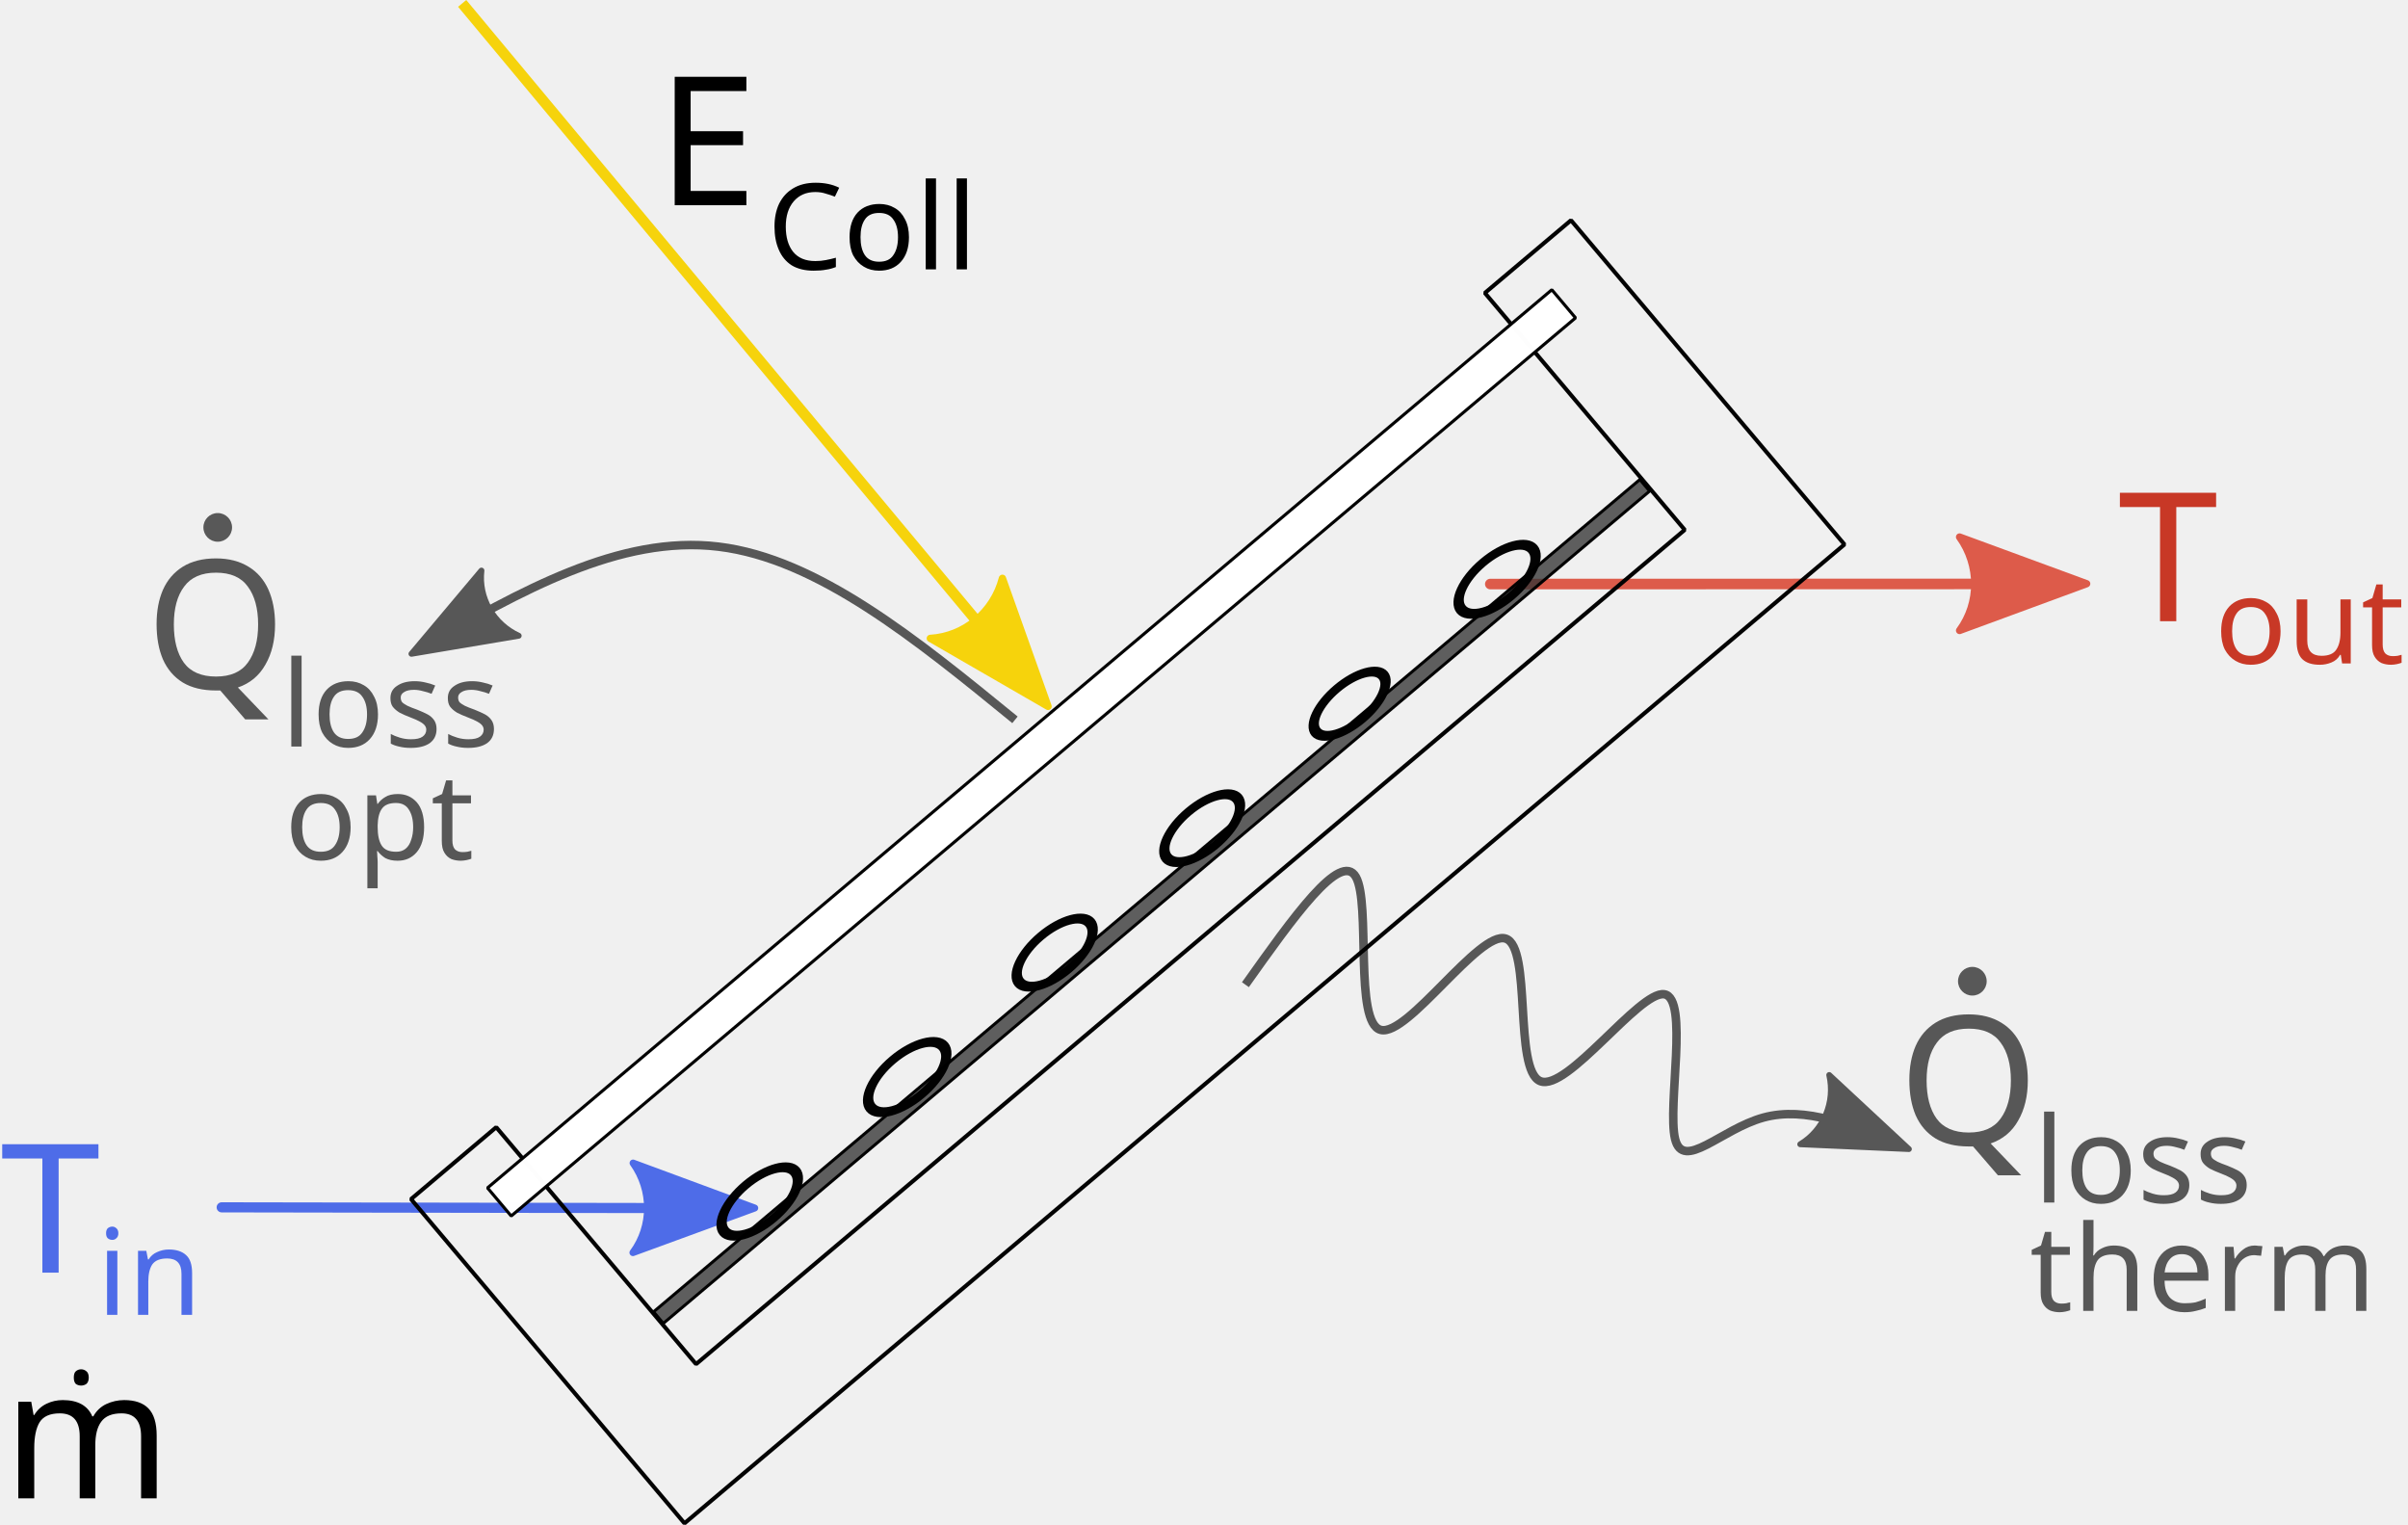
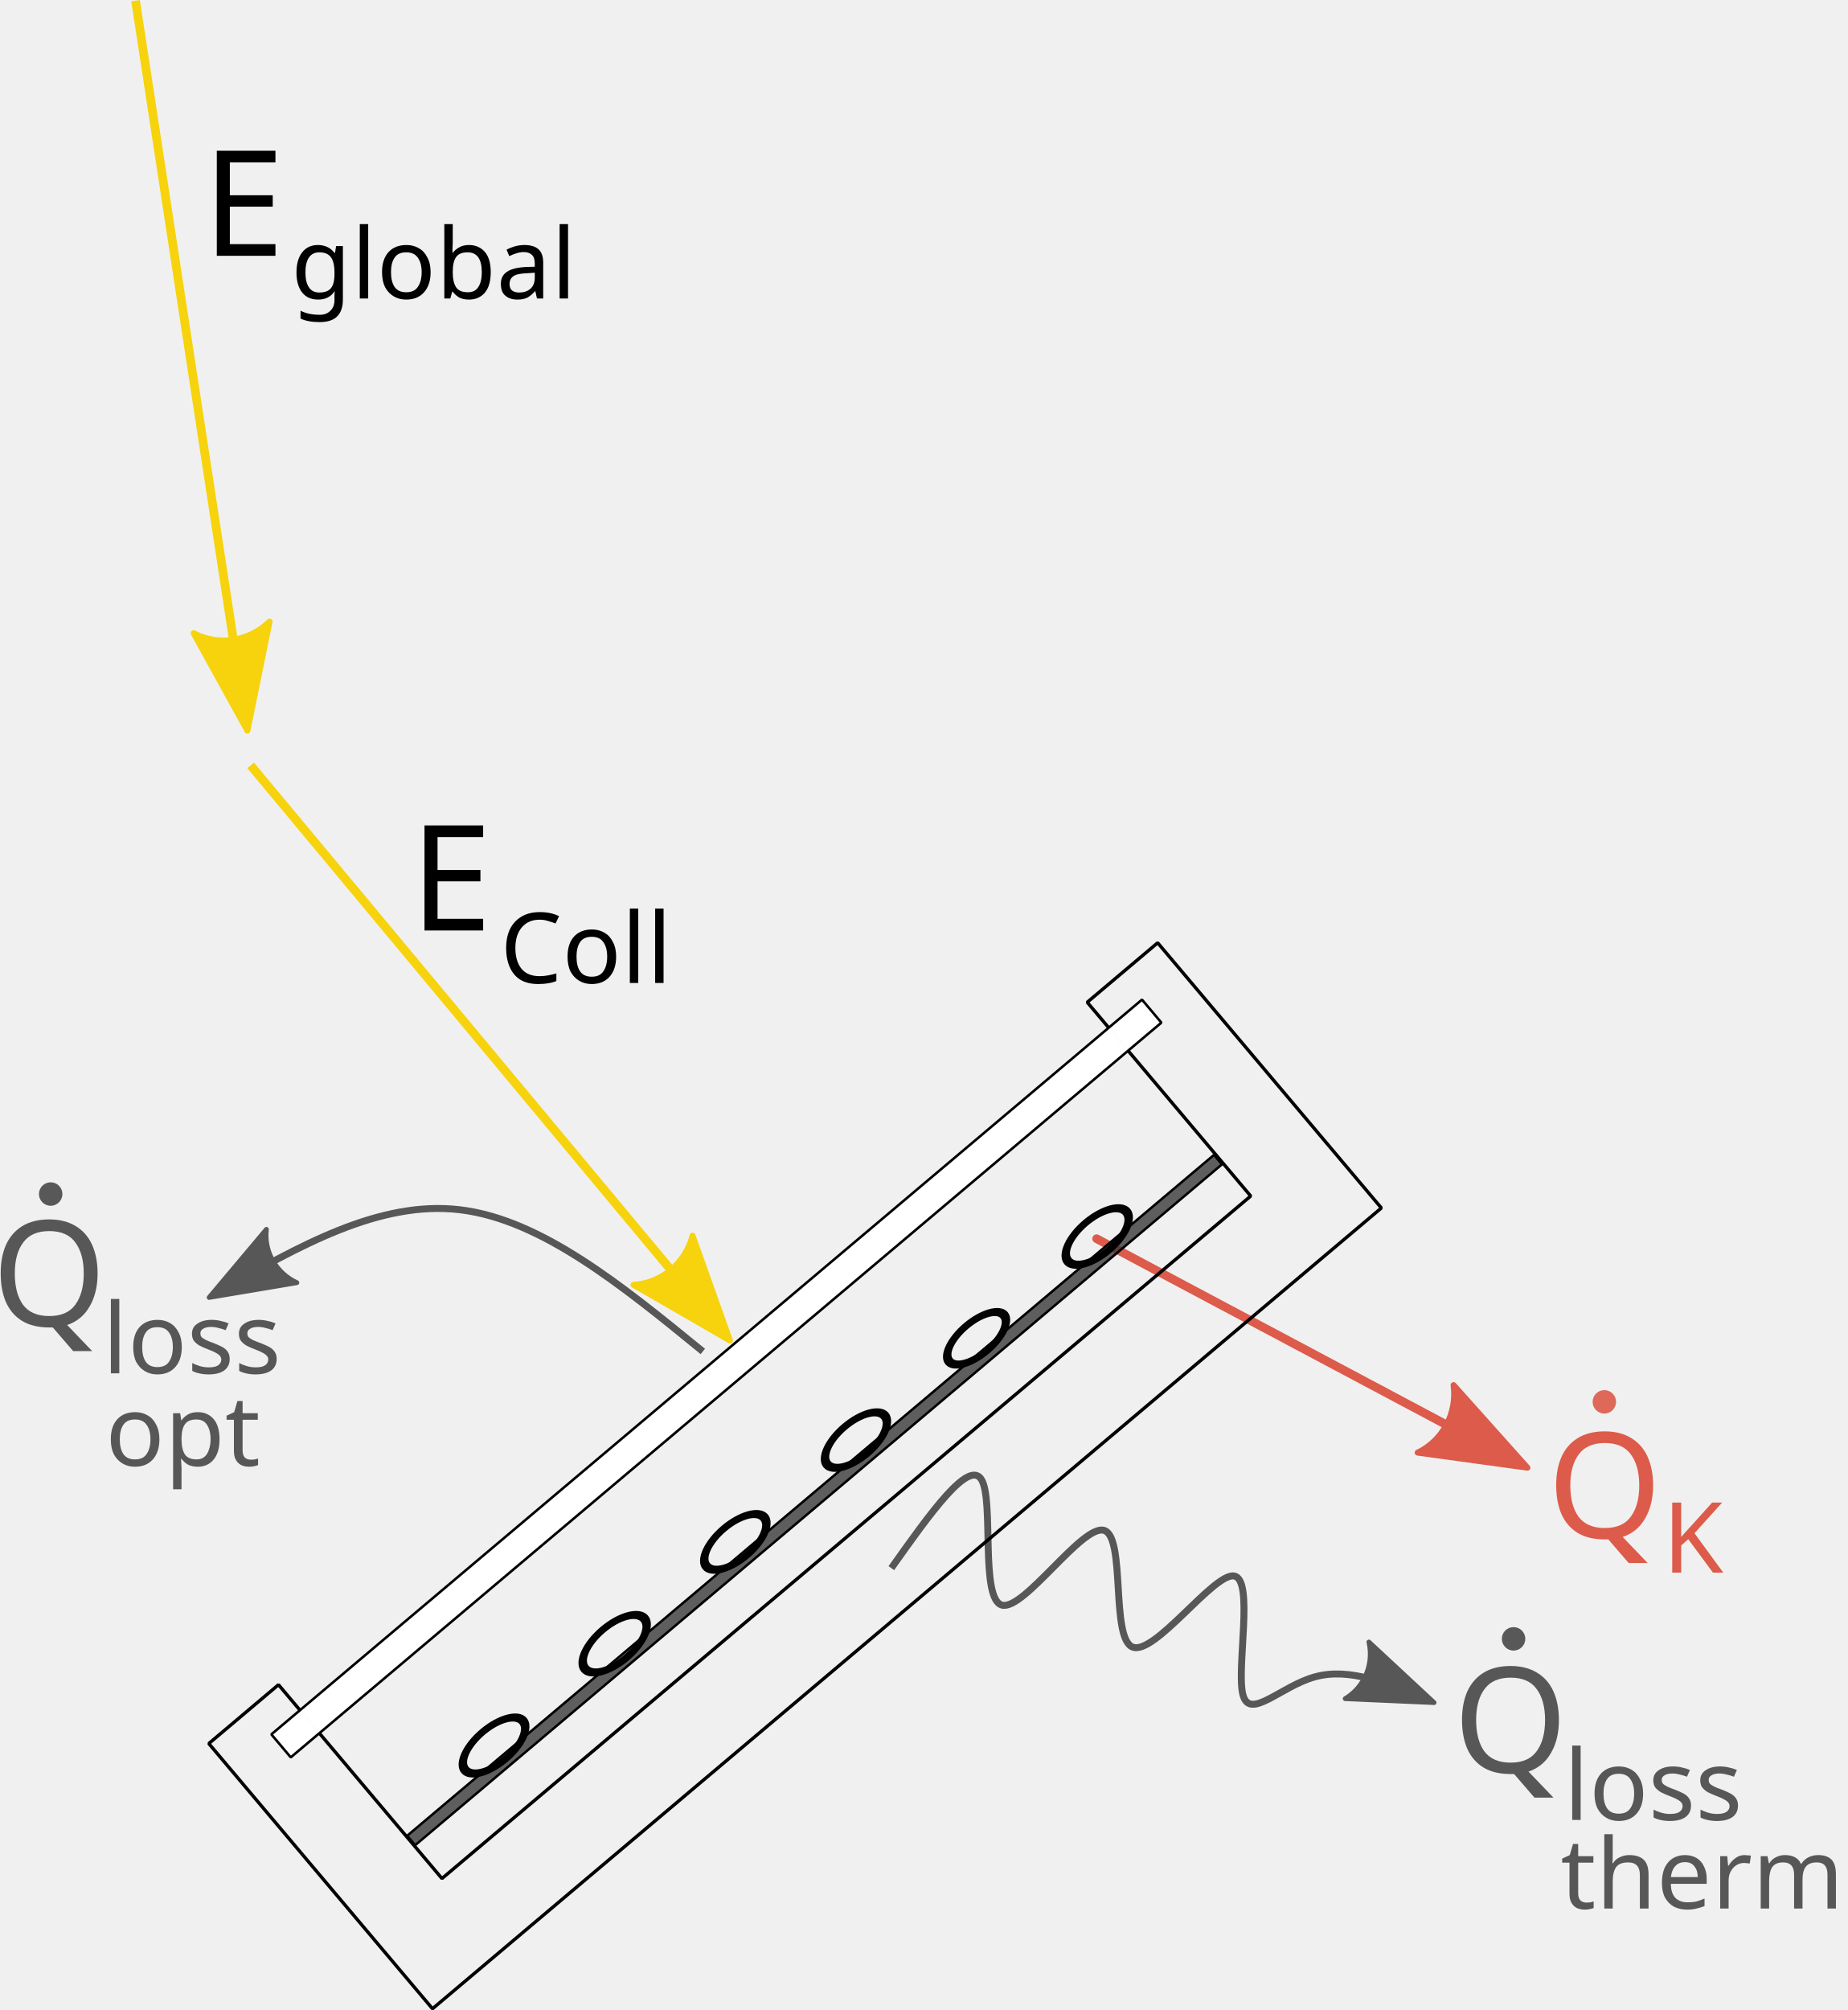
- <svg xmlns="http://www.w3.org/2000/svg" width="113.395mm" height="71.795mm" viewBox="0 0 113.395 71.795" version="1.1" id="svg8">
+ <svg xmlns="http://www.w3.org/2000/svg" width="106.358mm" height="115.686mm" viewBox="0 0 106.358 115.686" version="1.1" id="svg8">
  <defs id="defs2">
    <marker orient="auto" refY="0" refX="0" id="marker1077" style="overflow:visible">
      <path id="path1075" style="fill:#575757;fill-opacity:1;fill-rule:evenodd;stroke:#575757;stroke-width:0.625;stroke-linejoin:round;stroke-opacity:1" d="M 8.719,4.034 -2.207,0.016 8.719,-4.002 c -1.745,2.372 -1.735,5.617 -6e-7,8.035 z" transform="matrix(-1.1,0,0,-1.1,-1.1,0)" />
    </marker>
    <marker style="overflow:visible" id="marker10866" refX="0" refY="0" orient="auto">
      <path transform="matrix(-1.1,0,0,-1.1,-1.1,0)" d="M 8.719,4.034 -2.207,0.016 8.719,-4.002 c -1.745,2.372 -1.735,5.617 -6e-7,8.035 z" style="fill:#575757;fill-opacity:1;fill-rule:evenodd;stroke:#575757;stroke-width:0.625;stroke-linejoin:round;stroke-opacity:1" id="path10864" />
    </marker>
    <marker orient="auto" refY="0" refX="0" id="marker9885" style="overflow:visible">
      <path id="path9883" style="fill:#f6d30c;fill-opacity:1;fill-rule:evenodd;stroke:#f6d30c;stroke-width:0.625;stroke-linejoin:round;stroke-opacity:1" d="M 8.719,4.034 -2.207,0.016 8.719,-4.002 c -1.745,2.372 -1.735,5.617 -6e-7,8.035 z" transform="matrix(-1.1,0,0,-1.1,-1.1,0)" />
    </marker>
    <marker orient="auto" refY="0" refX="0" id="marker9821" style="overflow:visible">
      <path id="path9819" style="fill:#f6d30c;fill-opacity:1;fill-rule:evenodd;stroke:#f6d30c;stroke-width:0.625;stroke-linejoin:round;stroke-opacity:1" d="M 8.719,4.034 -2.207,0.016 8.719,-4.002 c -1.745,2.372 -1.735,5.617 -6e-7,8.035 z" transform="matrix(-1.1,0,0,-1.1,-1.1,0)" />
    </marker>
    <marker orient="auto" refY="0" refX="0" id="marker9763" style="overflow:visible">
      <path id="path9761" style="fill:#4e6ce8;fill-opacity:1;fill-rule:evenodd;stroke:#4e6ce8;stroke-width:0.625;stroke-linejoin:round;stroke-opacity:1" d="M 8.719,4.034 -2.207,0.016 8.719,-4.002 c -1.745,2.372 -1.735,5.617 -6e-7,8.035 z" transform="matrix(-1.1,0,0,-1.1,-1.1,0)" />
    </marker>
    <marker orient="auto" refY="0" refX="0" id="Arrow2Lend" style="overflow:visible">
      <path id="path4551" style="fill:#dd5b4a;fill-opacity:1;fill-rule:evenodd;stroke:#dd5b4a;stroke-width:0.625;stroke-linejoin:round;stroke-opacity:1" d="M 8.719,4.034 -2.207,0.016 8.719,-4.002 c -1.745,2.372 -1.735,5.617 -6e-7,8.035 z" transform="matrix(-1.1,0,0,-1.1,-1.1,0)" />
    </marker>
    <marker orient="auto" refY="0" refX="0" id="Arrow1Lend" style="overflow:visible">
      <path id="path4533" d="M 0,0 5,-5 -12.5,0 5,5 Z" style="fill:#000000;fill-opacity:1;fill-rule:evenodd;stroke:#000000;stroke-width:1pt;stroke-opacity:1" transform="matrix(-0.8,0,0,-0.8,-10,0)" />
    </marker>
    <marker orient="auto" refY="0" refX="0" id="Arrow1Lend-2" style="overflow:visible">
      <path id="path4533-1" d="M 0,0 5,-5 -12.5,0 5,5 Z" style="fill:#000000;fill-opacity:1;fill-rule:evenodd;stroke:#000000;stroke-width:1pt;stroke-opacity:1" transform="matrix(-0.8,0,0,-0.8,-10,0)" />
    </marker>
    <marker orient="auto" refY="0" refX="0" id="Arrow1Lend-2-9" style="overflow:visible">
      <path id="path4533-1-3" d="M 0,0 5,-5 -12.5,0 5,5 Z" style="fill:#4e6ce8;fill-opacity:1;fill-rule:evenodd;stroke:#4e6ce8;stroke-width:1pt;stroke-opacity:1" transform="matrix(-0.8,0,0,-0.8,-10,0)" />
    </marker>
    <marker orient="auto" refY="0" refX="0" id="Arrow1Lend-2-9-4" style="overflow:visible">
      <path id="path4533-1-3-1" d="M 0,0 5,-5 -12.5,0 5,5 Z" style="fill:#dd5b4a;fill-opacity:1;fill-rule:evenodd;stroke:#dd5b4a;stroke-width:1pt;stroke-opacity:1" transform="matrix(-0.8,0,0,-0.8,-10,0)" />
    </marker>
    <marker orient="auto" refY="0" refX="0" id="marker9885-1" style="overflow:visible">
      <path id="path9883-5" style="fill:#000000;fill-opacity:1;fill-rule:evenodd;stroke:#000000;stroke-width:0.625;stroke-linejoin:round;stroke-opacity:1" d="M 8.719,4.034 -2.207,0.016 8.719,-4.002 c -1.745,2.372 -1.735,5.617 -6e-7,8.035 z" transform="matrix(-1.1,0,0,-1.1,-1.1,0)" />
    </marker>
    <marker style="overflow:visible" id="marker10866-1" refX="0" refY="0" orient="auto">
      <path transform="matrix(-1.1,0,0,-1.1,-1.1,0)" d="M 8.719,4.034 -2.207,0.016 8.719,-4.002 c -1.745,2.372 -1.735,5.617 -6e-7,8.035 z" style="fill:#575757;fill-opacity:1;fill-rule:evenodd;stroke:#575757;stroke-width:0.625;stroke-linejoin:round;stroke-opacity:1" id="path10864-1" />
    </marker>
    <marker style="overflow:visible" id="marker10866-6" refX="0" refY="0" orient="auto">
      <path transform="matrix(-1.1,0,0,-1.1,-1.1,0)" d="M 8.719,4.034 -2.207,0.016 8.719,-4.002 c -1.745,2.372 -1.735,5.617 -6e-7,8.035 z" style="fill:#575757;fill-opacity:1;fill-rule:evenodd;stroke:#575757;stroke-width:0.625;stroke-linejoin:round;stroke-opacity:1" id="path10864-7" />
    </marker>
    <marker orient="auto" refY="0" refX="0" id="marker1077-8" style="overflow:visible">
      <path id="path1075-0" style="fill:#575757;fill-opacity:1;fill-rule:evenodd;stroke:#575757;stroke-width:0.625;stroke-linejoin:round;stroke-opacity:1" d="M 8.719,4.034 -2.207,0.016 8.719,-4.002 c -1.745,2.372 -1.735,5.617 -6e-7,8.035 z" transform="matrix(-1.1,0,0,-1.1,-1.1,0)" />
    </marker>
+     <marker style="overflow:visible" id="marker1077-3" refX="0" refY="0" orient="auto">
+       <path transform="matrix(-1.1,0,0,-1.1,-1.1,0)" d="M 8.719,4.034 -2.207,0.016 8.719,-4.002 c -1.745,2.372 -1.735,5.617 -6e-7,8.035 z" style="fill:#575757;fill-opacity:1;fill-rule:evenodd;stroke:#575757;stroke-width:0.625;stroke-linejoin:round;stroke-opacity:1" id="path1075-8" />
+     </marker>
+     <marker style="overflow:visible" id="marker9885-9" refX="0" refY="0" orient="auto">
+       <path transform="matrix(-1.1,0,0,-1.1,-1.1,0)" d="M 8.719,4.034 -2.207,0.016 8.719,-4.002 c -1.745,2.372 -1.735,5.617 -6e-7,8.035 z" style="fill:#f6d30c;fill-opacity:1;fill-rule:evenodd;stroke:#f6d30c;stroke-width:0.625;stroke-linejoin:round;stroke-opacity:1" id="path9883-0" />
+     </marker>
+     <marker style="overflow:visible" id="marker9763-2" refX="0" refY="0" orient="auto">
+       <path transform="matrix(-1.1,0,0,-1.1,-1.1,0)" d="M 8.719,4.034 -2.207,0.016 8.719,-4.002 c -1.745,2.372 -1.735,5.617 -6e-7,8.035 z" style="fill:#4e6ce8;fill-opacity:1;fill-rule:evenodd;stroke:#4e6ce8;stroke-width:0.625;stroke-linejoin:round;stroke-opacity:1" id="path9761-7" />
+     </marker>
+     <marker style="overflow:visible" id="Arrow2Lend-3" refX="0" refY="0" orient="auto">
+       <path transform="matrix(-1.1,0,0,-1.1,-1.1,0)" d="M 8.719,4.034 -2.207,0.016 8.719,-4.002 c -1.745,2.372 -1.735,5.617 -6e-7,8.035 z" style="fill:#dd5b4a;fill-opacity:1;fill-rule:evenodd;stroke:#dd5b4a;stroke-width:0.625;stroke-linejoin:round;stroke-opacity:1" id="path4551-7" />
+     </marker>
+     <marker style="overflow:visible" id="Arrow1Lend-9" refX="0" refY="0" orient="auto">
+       <path transform="matrix(-0.8,0,0,-0.8,-10,0)" style="fill:#000000;fill-opacity:1;fill-rule:evenodd;stroke:#000000;stroke-width:1pt;stroke-opacity:1" d="M 0,0 5,-5 -12.5,0 5,5 Z" id="path4533-0" />
+     </marker>
+     <marker style="overflow:visible" id="Arrow1Lend-2-2" refX="0" refY="0" orient="auto">
+       <path transform="matrix(-0.8,0,0,-0.8,-10,0)" style="fill:#000000;fill-opacity:1;fill-rule:evenodd;stroke:#000000;stroke-width:1pt;stroke-opacity:1" d="M 0,0 5,-5 -12.5,0 5,5 Z" id="path4533-1-39" />
+     </marker>
+     <marker style="overflow:visible" id="Arrow1Lend-2-9-9" refX="0" refY="0" orient="auto">
+       <path transform="matrix(-0.8,0,0,-0.8,-10,0)" style="fill:#4e6ce8;fill-opacity:1;fill-rule:evenodd;stroke:#4e6ce8;stroke-width:1pt;stroke-opacity:1" d="M 0,0 5,-5 -12.5,0 5,5 Z" id="path4533-1-3-7" />
+     </marker>
+     <marker style="overflow:visible" id="Arrow1Lend-2-9-4-0" refX="0" refY="0" orient="auto">
+       <path transform="matrix(-0.8,0,0,-0.8,-10,0)" style="fill:#dd5b4a;fill-opacity:1;fill-rule:evenodd;stroke:#dd5b4a;stroke-width:1pt;stroke-opacity:1" d="M 0,0 5,-5 -12.5,0 5,5 Z" id="path4533-1-3-1-3" />
+     </marker>
+     <marker style="overflow:visible" id="marker9885-1-9" refX="0" refY="0" orient="auto">
+       <path transform="matrix(-1.1,0,0,-1.1,-1.1,0)" d="M 8.719,4.034 -2.207,0.016 8.719,-4.002 c -1.745,2.372 -1.735,5.617 -6e-7,8.035 z" style="fill:#000000;fill-opacity:1;fill-rule:evenodd;stroke:#000000;stroke-width:0.625;stroke-linejoin:round;stroke-opacity:1" id="path9883-5-8" />
+     </marker>
+     <marker orient="auto" refY="0" refX="0" id="marker10866-1-6" style="overflow:visible">
+       <path id="path10864-1-5" style="fill:#575757;fill-opacity:1;fill-rule:evenodd;stroke:#575757;stroke-width:0.625;stroke-linejoin:round;stroke-opacity:1" d="M 8.719,4.034 -2.207,0.016 8.719,-4.002 c -1.745,2.372 -1.735,5.617 -6e-7,8.035 z" transform="matrix(-1.1,0,0,-1.1,-1.1,0)" />
+     </marker>
+     <marker orient="auto" refY="0" refX="0" id="marker10866-6-6" style="overflow:visible">
+       <path id="path10864-7-2" style="fill:#575757;fill-opacity:1;fill-rule:evenodd;stroke:#575757;stroke-width:0.625;stroke-linejoin:round;stroke-opacity:1" d="M 8.719,4.034 -2.207,0.016 8.719,-4.002 c -1.745,2.372 -1.735,5.617 -6e-7,8.035 z" transform="matrix(-1.1,0,0,-1.1,-1.1,0)" />
+     </marker>
+     <marker style="overflow:visible" id="marker1077-8-0" refX="0" refY="0" orient="auto">
+       <path transform="matrix(-1.1,0,0,-1.1,-1.1,0)" d="M 8.719,4.034 -2.207,0.016 8.719,-4.002 c -1.745,2.372 -1.735,5.617 -6e-7,8.035 z" style="fill:#575757;fill-opacity:1;fill-rule:evenodd;stroke:#575757;stroke-width:0.625;stroke-linejoin:round;stroke-opacity:1" id="path1075-0-3" />
+     </marker>
  </defs>
-   <g id="layer1" transform="translate(-50.61796,-60.61491)">
-     <path style="fill:none;stroke:#f6d30c;stroke-width:0.5;stroke-linecap:butt;stroke-linejoin:miter;stroke-miterlimit:4;stroke-dasharray:none;stroke-opacity:1;marker-end:url(#marker9821)" d="M 72.382,60.775 99.54,93.37" id="path4528" />
-     <path style="fill:none;fill-opacity:1;stroke:#4e6ce8;stroke-width:0.477;stroke-linecap:round;stroke-linejoin:miter;stroke-miterlimit:4;stroke-dasharray:none;stroke-opacity:1;marker-end:url(#marker9763)" d="m 61.058,117.46 24.468,0.04" id="path5659-9-4" />
-     <path style="fill:none;fill-opacity:1;stroke:#dd5b4a;stroke-width:0.498;stroke-linecap:round;stroke-linejoin:miter;stroke-miterlimit:4;stroke-dasharray:none;stroke-opacity:1;marker-end:url(#Arrow2Lend)" d="m 120.798,88.114 27.422,-0.007" id="path5659-9-4-5" />
+   <g id="layer1" transform="translate(-55.30787,-16.72299)">
+     <path style="fill:none;stroke:#f6d30c;stroke-width:0.5;stroke-linecap:butt;stroke-linejoin:miter;stroke-miterlimit:4;stroke-dasharray:none;stroke-opacity:1;marker-end:url(#marker9821)" d="M 69.737,60.775 96.894,93.37" id="path4528" />
+     <path style="fill:none;fill-opacity:1;stroke:#dd5b4a;stroke-width:0.498;stroke-linecap:round;stroke-linejoin:miter;stroke-miterlimit:4;stroke-dasharray:none;stroke-opacity:1;marker-end:url(#Arrow2Lend)" d="m 118.438,88.017 24.211,12.877" id="path5659-9-4-5" />
    <path style="fill:none;stroke:#000000;stroke-width:0px;stroke-linecap:butt;stroke-linejoin:miter;stroke-opacity:1" d="M -23245566,-20.074 H 23245506" id="path10139" />
-     <path style="fill:none;stroke:#575757;stroke-width:0.4;stroke-linecap:butt;stroke-linejoin:miter;stroke-miterlimit:4;stroke-dasharray:none;stroke-opacity:1;marker-end:url(#marker10866)" d="m 109.266,106.977 c 2.243,-3.16 4.485,-6.32 5.2,-5.076 0.715,1.243 -0.098,6.889 1.176,7.206 1.275,0.317 4.636,-4.694 5.879,-4.3 1.243,0.394 0.366,6.196 1.628,6.711 1.261,0.515 4.66,-4.254 5.838,-4.09 1.178,0.164 0.136,5.265 0.512,6.811 0.376,1.546 2.17,-0.461 4.16,-1.006 1.99,-0.545 4.173,0.37 6.358,1.285" id="path10848" />
-     <text xml:space="preserve" style="font-style:normal;font-weight:normal;font-size:10.583px;line-height:1.25;font-family:sans-serif;letter-spacing:0px;word-spacing:0px;fill:#000000;fill-opacity:1;stroke:none;stroke-width:0.265" x="81.564" y="70.277" id="text13565-4">
-       <tspan id="tspan13563-8" x="81.564" y="70.277" style="font-style:normal;font-variant:normal;font-weight:normal;font-stretch:normal;font-size:8.467px;font-family:sans-serif;-inkscape-font-specification:'sans-serif, Normal';font-variant-ligatures:normal;font-variant-caps:normal;font-variant-numeric:normal;font-feature-settings:normal;text-align:start;writing-mode:lr-tb;text-anchor:start;stroke-width:0.265">E</tspan>
+     <path style="fill:none;stroke:#575757;stroke-width:0.4;stroke-linecap:butt;stroke-linejoin:miter;stroke-miterlimit:4;stroke-dasharray:none;stroke-opacity:1;marker-end:url(#marker10866)" d="m 106.62,106.977 c 2.243,-3.16 4.485,-6.32 5.2,-5.076 0.715,1.243 -0.098,6.889 1.176,7.206 1.275,0.317 4.636,-4.694 5.879,-4.3 1.243,0.394 0.366,6.196 1.628,6.711 1.261,0.515 4.66,-4.254 5.838,-4.09 1.178,0.164 0.136,5.265 0.512,6.811 0.376,1.546 2.17,-0.461 4.16,-1.006 1.99,-0.545 4.173,0.37 6.358,1.285" id="path10848" />
+     <text xml:space="preserve" style="font-style:normal;font-weight:normal;font-size:10.583px;line-height:1.25;font-family:sans-serif;letter-spacing:0px;word-spacing:0px;fill:#000000;fill-opacity:1;stroke:none;stroke-width:0.265" x="78.918" y="70.277" id="text13565-4">
+       <tspan id="tspan13563-8" x="78.918" y="70.277" style="font-style:normal;font-variant:normal;font-weight:normal;font-stretch:normal;font-size:8.467px;font-family:sans-serif;-inkscape-font-specification:'sans-serif, Normal';font-variant-ligatures:normal;font-variant-caps:normal;font-variant-numeric:normal;font-feature-settings:normal;text-align:start;writing-mode:lr-tb;text-anchor:start;stroke-width:0.265">E</tspan>
    </text>
-     <text xml:space="preserve" style="font-style:normal;font-weight:normal;font-size:10.583px;line-height:1.25;font-family:sans-serif;letter-spacing:0px;word-spacing:0px;fill:#c83826;fill-opacity:1;stroke:none;stroke-width:0.265" x="154.901" y="91.855" id="text13569-0">
-       <tspan id="tspan13567-0" x="154.901" y="91.855" style="font-style:normal;font-variant:normal;font-weight:normal;font-stretch:normal;font-size:5.644px;font-family:sans-serif;-inkscape-font-specification:'sans-serif, Normal';font-variant-ligatures:normal;font-variant-caps:normal;font-variant-numeric:normal;font-feature-settings:normal;text-align:start;writing-mode:lr-tb;text-anchor:start;fill:#c83826;fill-opacity:1;stroke:none;stroke-width:0.265;stroke-opacity:1">out</tspan>
+     <text xml:space="preserve" style="font-style:normal;font-weight:normal;font-size:10.583px;line-height:1.25;font-family:sans-serif;letter-spacing:0px;word-spacing:0px;fill:#dd5b4a;fill-opacity:1;stroke:none;stroke-width:0.265" x="151.027" y="107.238" id="text13569-0">
+       <tspan id="tspan13567-0" x="151.027" y="107.238" style="font-style:normal;font-variant:normal;font-weight:normal;font-stretch:normal;font-size:5.644px;font-family:sans-serif;-inkscape-font-specification:'sans-serif, Normal';font-variant-ligatures:normal;font-variant-caps:normal;font-variant-numeric:normal;font-feature-settings:normal;text-align:start;writing-mode:lr-tb;text-anchor:start;fill:#dd5b4a;fill-opacity:1;stroke:none;stroke-width:0.265;stroke-opacity:1">K</tspan>
    </text>
-     <text xml:space="preserve" style="font-style:normal;font-weight:normal;font-size:10.583px;line-height:1.25;font-family:sans-serif;letter-spacing:0px;word-spacing:0px;fill:#c83826;fill-opacity:1;stroke:none;stroke-width:0.265" x="150.369" y="89.864" id="text13607">
-       <tspan id="tspan13605" x="150.369" y="89.864" style="font-style:normal;font-variant:normal;font-weight:normal;font-stretch:normal;font-size:8.467px;font-family:sans-serif;-inkscape-font-specification:'sans-serif, Normal';font-variant-ligatures:normal;font-variant-caps:normal;font-variant-numeric:normal;font-feature-settings:normal;text-align:start;writing-mode:lr-tb;text-anchor:start;fill:#c83826;fill-opacity:1;stroke-width:0.265">T</tspan>
+     <text xml:space="preserve" style="font-style:normal;font-weight:normal;font-size:10.583px;line-height:1.25;font-family:sans-serif;letter-spacing:0px;word-spacing:0px;fill:#dd5b4a;fill-opacity:1;stroke:none;stroke-width:0.265" x="144.378" y="105.248" id="text13607">
+       <tspan id="tspan13605" x="144.378" y="105.248" style="font-style:normal;font-variant:normal;font-weight:normal;font-stretch:normal;font-size:8.467px;font-family:sans-serif;-inkscape-font-specification:'sans-serif, Normal';font-variant-ligatures:normal;font-variant-caps:normal;font-variant-numeric:normal;font-feature-settings:normal;text-align:start;writing-mode:lr-tb;text-anchor:start;fill:#dd5b4a;fill-opacity:1;stroke-width:0.265">Q</tspan>
    </text>
-     <text xml:space="preserve" style="font-style:normal;font-weight:normal;font-size:10.583px;line-height:1.25;font-family:sans-serif;letter-spacing:0px;word-spacing:0px;fill:#000000;fill-opacity:1;stroke:none;stroke-width:0.265" x="86.746" y="73.297" id="text13569-0-2">
-       <tspan id="tspan13567-0-9" x="86.746" y="73.297" style="font-style:normal;font-variant:normal;font-weight:normal;font-stretch:normal;font-size:5.644px;font-family:sans-serif;-inkscape-font-specification:'sans-serif, Normal';font-variant-ligatures:normal;font-variant-caps:normal;font-variant-numeric:normal;font-feature-settings:normal;text-align:start;writing-mode:lr-tb;text-anchor:start;stroke-width:0.265">Coll</tspan>
+     <text xml:space="preserve" style="font-style:normal;font-weight:normal;font-size:10.583px;line-height:1.25;font-family:sans-serif;letter-spacing:0px;word-spacing:0px;fill:#000000;fill-opacity:1;stroke:none;stroke-width:0.265" x="84.1" y="73.297" id="text13569-0-2">
+       <tspan id="tspan13567-0-9" x="84.1" y="73.297" style="font-style:normal;font-variant:normal;font-weight:normal;font-stretch:normal;font-size:5.644px;font-family:sans-serif;-inkscape-font-specification:'sans-serif, Normal';font-variant-ligatures:normal;font-variant-caps:normal;font-variant-numeric:normal;font-feature-settings:normal;text-align:start;writing-mode:lr-tb;text-anchor:start;stroke-width:0.265">Coll</tspan>
    </text>
-     <text xml:space="preserve" style="font-style:normal;font-weight:normal;font-size:10.583px;line-height:1.25;font-family:sans-serif;letter-spacing:0px;word-spacing:0px;fill:#575757;fill-opacity:1;stroke:none;stroke-width:0.5;stroke-miterlimit:4;stroke-dasharray:none" x="140.015" y="114.516" id="text13629">
-       <tspan id="tspan13627" x="140.015" y="114.516" style="font-style:normal;font-variant:normal;font-weight:normal;font-stretch:normal;font-size:8.467px;font-family:sans-serif;-inkscape-font-specification:'sans-serif, Normal';font-variant-ligatures:normal;font-variant-caps:normal;font-variant-numeric:normal;font-feature-settings:normal;text-align:start;writing-mode:lr-tb;text-anchor:start;fill:#575757;fill-opacity:1;stroke-width:0.5;stroke-miterlimit:4;stroke-dasharray:none">Q</tspan>
+     <text xml:space="preserve" style="font-style:normal;font-weight:normal;font-size:10.583px;line-height:1.25;font-family:sans-serif;letter-spacing:0px;word-spacing:0px;fill:#575757;fill-opacity:1;stroke:none;stroke-width:0.5;stroke-miterlimit:4;stroke-dasharray:none" x="138.957" y="118.75" id="text13629">
+       <tspan id="tspan13627" x="138.957" y="118.75" style="font-style:normal;font-variant:normal;font-weight:normal;font-stretch:normal;font-size:8.467px;font-family:sans-serif;-inkscape-font-specification:'sans-serif, Normal';font-variant-ligatures:normal;font-variant-caps:normal;font-variant-numeric:normal;font-feature-settings:normal;text-align:start;writing-mode:lr-tb;text-anchor:start;fill:#575757;fill-opacity:1;stroke-width:0.5;stroke-miterlimit:4;stroke-dasharray:none">Q</tspan>
    </text>
-     <text xml:space="preserve" style="font-style:normal;font-weight:normal;font-size:10.583px;line-height:1.25;font-family:sans-serif;letter-spacing:0px;word-spacing:0px;fill:#575757;fill-opacity:1;stroke:none;stroke-width:0.5;stroke-miterlimit:4;stroke-dasharray:none" x="146.39" y="117.235" id="text13633">
-       <tspan id="tspan13631" x="146.39" y="117.235" style="font-style:normal;font-variant:normal;font-weight:normal;font-stretch:normal;font-size:5.644px;font-family:sans-serif;-inkscape-font-specification:'sans-serif, Normal';font-variant-ligatures:normal;font-variant-caps:normal;font-variant-numeric:normal;font-feature-settings:normal;text-align:start;writing-mode:lr-tb;text-anchor:start;fill:#575757;fill-opacity:1;stroke-width:0.5;stroke-miterlimit:4;stroke-dasharray:none">loss</tspan>
+     <text xml:space="preserve" style="font-style:normal;font-weight:normal;font-size:10.583px;line-height:1.25;font-family:sans-serif;letter-spacing:0px;word-spacing:0px;fill:#575757;fill-opacity:1;stroke:none;stroke-width:0.5;stroke-miterlimit:4;stroke-dasharray:none" x="145.332" y="121.468" id="text13633">
+       <tspan id="tspan13631" x="145.332" y="121.468" style="font-style:normal;font-variant:normal;font-weight:normal;font-stretch:normal;font-size:5.644px;font-family:sans-serif;-inkscape-font-specification:'sans-serif, Normal';font-variant-ligatures:normal;font-variant-caps:normal;font-variant-numeric:normal;font-feature-settings:normal;text-align:start;writing-mode:lr-tb;text-anchor:start;fill:#575757;fill-opacity:1;stroke-width:0.5;stroke-miterlimit:4;stroke-dasharray:none">loss</tspan>
    </text>
-     <text xml:space="preserve" style="font-style:normal;font-weight:normal;font-size:10.583px;line-height:1.25;font-family:sans-serif;letter-spacing:0px;word-spacing:0px;fill:#575757;fill-opacity:1;stroke:none;stroke-width:0.5;stroke-miterlimit:4;stroke-dasharray:none" x="57.478" y="93.045" id="text13629-1">
-       <tspan id="tspan13627-7" x="57.478" y="93.045" style="font-style:normal;font-variant:normal;font-weight:normal;font-stretch:normal;font-size:8.467px;font-family:sans-serif;-inkscape-font-specification:'sans-serif, Normal';font-variant-ligatures:normal;font-variant-caps:normal;font-variant-numeric:normal;font-feature-settings:normal;text-align:start;writing-mode:lr-tb;text-anchor:start;fill:#575757;fill-opacity:1;stroke-width:0.5;stroke-miterlimit:4;stroke-dasharray:none">Q</tspan>
+     <text xml:space="preserve" style="font-style:normal;font-weight:normal;font-size:10.583px;line-height:1.25;font-family:sans-serif;letter-spacing:0px;word-spacing:0px;fill:#575757;fill-opacity:1;stroke:none;stroke-width:0.5;stroke-miterlimit:4;stroke-dasharray:none" x="54.832" y="93.045" id="text13629-1">
+       <tspan id="tspan13627-7" x="54.832" y="93.045" style="font-style:normal;font-variant:normal;font-weight:normal;font-stretch:normal;font-size:8.467px;font-family:sans-serif;-inkscape-font-specification:'sans-serif, Normal';font-variant-ligatures:normal;font-variant-caps:normal;font-variant-numeric:normal;font-feature-settings:normal;text-align:start;writing-mode:lr-tb;text-anchor:start;fill:#575757;fill-opacity:1;stroke-width:0.5;stroke-miterlimit:4;stroke-dasharray:none">Q</tspan>
    </text>
-     <text xml:space="preserve" style="font-style:normal;font-weight:normal;font-size:10.583px;line-height:1.25;font-family:sans-serif;letter-spacing:0px;word-spacing:0px;fill:#575757;fill-opacity:1;stroke:none;stroke-width:0.5;stroke-miterlimit:4;stroke-dasharray:none" x="63.853" y="95.764" id="text13633-1">
-       <tspan id="tspan13631-35" x="63.853" y="95.764" style="font-style:normal;font-variant:normal;font-weight:normal;font-stretch:normal;font-size:5.644px;font-family:sans-serif;-inkscape-font-specification:'sans-serif, Normal';font-variant-ligatures:normal;font-variant-caps:normal;font-variant-numeric:normal;font-feature-settings:normal;text-align:start;writing-mode:lr-tb;text-anchor:start;fill:#575757;fill-opacity:1;stroke-width:0.5;stroke-miterlimit:4;stroke-dasharray:none">loss</tspan>
+     <text xml:space="preserve" style="font-style:normal;font-weight:normal;font-size:10.583px;line-height:1.25;font-family:sans-serif;letter-spacing:0px;word-spacing:0px;fill:#575757;fill-opacity:1;stroke:none;stroke-width:0.5;stroke-miterlimit:4;stroke-dasharray:none" x="61.208" y="95.764" id="text13633-1">
+       <tspan id="tspan13631-35" x="61.208" y="95.764" style="font-style:normal;font-variant:normal;font-weight:normal;font-stretch:normal;font-size:5.644px;font-family:sans-serif;-inkscape-font-specification:'sans-serif, Normal';font-variant-ligatures:normal;font-variant-caps:normal;font-variant-numeric:normal;font-feature-settings:normal;text-align:start;writing-mode:lr-tb;text-anchor:start;fill:#575757;fill-opacity:1;stroke-width:0.5;stroke-miterlimit:4;stroke-dasharray:none">loss</tspan>
    </text>
-     <text xml:space="preserve" style="font-style:normal;font-weight:normal;font-size:10.583px;line-height:1.25;font-family:sans-serif;letter-spacing:0px;word-spacing:0px;fill:#575757;fill-opacity:1;stroke:none;stroke-width:0.265" x="146.201" y="122.337" id="text14021">
-       <tspan id="tspan14019" x="146.201" y="122.337" style="font-style:normal;font-variant:normal;font-weight:normal;font-stretch:normal;font-size:5.644px;font-family:sans-serif;-inkscape-font-specification:'sans-serif, Normal';font-variant-ligatures:normal;font-variant-caps:normal;font-variant-numeric:normal;font-feature-settings:normal;text-align:start;writing-mode:lr-tb;text-anchor:start;fill:#575757;fill-opacity:1;stroke-width:0.265">therm</tspan>
+     <text xml:space="preserve" style="font-style:normal;font-weight:normal;font-size:10.583px;line-height:1.25;font-family:sans-serif;letter-spacing:0px;word-spacing:0px;fill:#575757;fill-opacity:1;stroke:none;stroke-width:0.265" x="145.143" y="126.571" id="text14021">
+       <tspan id="tspan14019" x="145.143" y="126.571" style="font-style:normal;font-variant:normal;font-weight:normal;font-stretch:normal;font-size:5.644px;font-family:sans-serif;-inkscape-font-specification:'sans-serif, Normal';font-variant-ligatures:normal;font-variant-caps:normal;font-variant-numeric:normal;font-feature-settings:normal;text-align:start;writing-mode:lr-tb;text-anchor:start;fill:#575757;fill-opacity:1;stroke-width:0.265">therm</tspan>
    </text>
-     <text xml:space="preserve" style="font-style:normal;font-weight:normal;font-size:10.583px;line-height:1.25;font-family:sans-serif;letter-spacing:0px;word-spacing:0px;fill:#4e6ce8;fill-opacity:1;stroke:none;stroke-width:0.265" x="55.175" y="122.527" id="text13569-0-23">
-       <tspan id="tspan13567-0-8" x="55.175" y="122.527" style="font-style:normal;font-variant:normal;font-weight:normal;font-stretch:normal;font-size:5.644px;font-family:sans-serif;-inkscape-font-specification:'sans-serif, Normal';font-variant-ligatures:normal;font-variant-caps:normal;font-variant-numeric:normal;font-feature-settings:normal;text-align:start;writing-mode:lr-tb;text-anchor:start;fill:#4e6ce8;fill-opacity:1;stroke:none;stroke-width:0.265;stroke-opacity:1">in</tspan>
-     </text>
-     <text xml:space="preserve" style="font-style:normal;font-weight:normal;font-size:10.583px;line-height:1.25;font-family:sans-serif;letter-spacing:0px;word-spacing:0px;fill:#4e6ce8;fill-opacity:1;stroke:none;stroke-width:0.265" x="50.643" y="120.537" id="text13607-0">
-       <tspan id="tspan13605-2" x="50.643" y="120.537" style="font-style:normal;font-variant:normal;font-weight:normal;font-stretch:normal;font-size:8.467px;font-family:sans-serif;-inkscape-font-specification:'sans-serif, Normal';font-variant-ligatures:normal;font-variant-caps:normal;font-variant-numeric:normal;font-feature-settings:normal;text-align:start;writing-mode:lr-tb;text-anchor:start;fill:#4e6ce8;fill-opacity:1;stroke-width:0.265">T</tspan>
-     </text>
-     <text xml:space="preserve" style="font-style:normal;font-weight:normal;font-size:10.583px;line-height:1.25;font-family:sans-serif;letter-spacing:0px;word-spacing:0px;fill:#000000;fill-opacity:1;stroke:none;stroke-width:0.265" x="50.76" y="131.162" id="text1993">
-       <tspan id="tspan1991" x="50.76" y="131.162" style="font-style:normal;font-variant:normal;font-weight:normal;font-stretch:normal;font-size:8.467px;font-family:sans-serif;-inkscape-font-specification:'sans-serif, Normal';font-variant-ligatures:normal;font-variant-caps:normal;font-variant-numeric:normal;font-feature-settings:normal;text-align:start;writing-mode:lr-tb;text-anchor:start;stroke-width:0.265">m</tspan>
-     </text>
-     <text xml:space="preserve" style="font-style:normal;font-weight:normal;font-size:10.583px;line-height:1.25;font-family:sans-serif;letter-spacing:0px;word-spacing:0px;fill:#000000;fill-opacity:1;stroke:none;stroke-width:0.265" x="53.689" y="125.776" id="text1997">
-       <tspan id="tspan1995" x="53.689" y="125.776" style="font-style:normal;font-variant:normal;font-weight:normal;font-stretch:normal;font-size:5.644px;font-family:'Bauhaus 93';-inkscape-font-specification:'Bauhaus 93, Normal';font-variant-ligatures:normal;font-variant-caps:normal;font-variant-numeric:normal;font-feature-settings:normal;text-align:start;writing-mode:lr-tb;text-anchor:start;stroke-width:0.265">.</tspan>
-     </text>
-     <path style="fill:none;stroke:#575757;stroke-width:0.4;stroke-linecap:butt;stroke-linejoin:miter;stroke-miterlimit:4;stroke-dasharray:none;stroke-opacity:1;marker-end:url(#marker1077-8)" d="M 98.414,94.507 C 93.762,90.711 89.112,86.916 84.451,86.353 79.79,85.79 75.121,88.46 70.451,91.129" id="path981-1" />
-     <g transform="matrix(0.4118051,-0.3474444,0.3474444,0.4118051,-32.44615,62.57362)" id="layer1-4">
+     <path style="fill:none;stroke:#575757;stroke-width:0.4;stroke-linecap:butt;stroke-linejoin:miter;stroke-miterlimit:4;stroke-dasharray:none;stroke-opacity:1;marker-end:url(#marker1077-8)" d="M 95.768,94.507 C 91.117,90.711 86.466,86.916 81.805,86.353 77.145,85.79 72.475,88.46 67.805,91.129" id="path981-1" />
+     <g transform="matrix(0.4118051,-0.3474444,0.3474444,0.4118051,-35.09198,62.57362)" id="layer1-4">
      <path id="rect5489" transform="matrix(0.2645833,0,0,0.2645833,0,87)" d="M 302.59,426.676 V 566.756 H 803.922 V 426.676 h -37.217 V 529.041 H 339.412 V 426.676 Z" style="opacity:0.99;fill:none;fill-opacity:1;fill-rule:nonzero;stroke:#000000;stroke-width:1.347;stroke-miterlimit:0;stroke-dasharray:none;stroke-opacity:0.994" />
      <rect ry="0" y="221.086" x="89.909" height="1.324" width="112.785" id="rect5513" style="opacity:0.99;fill:#333333;fill-opacity:0.783;fill-rule:nonzero;stroke:#000000;stroke-width:0.262;stroke-miterlimit:0;stroke-dasharray:none;stroke-opacity:0.994" />
      <rect y="203.451" x="85.801" height="3.213" width="121.708" id="rect5515" style="opacity:0.99;fill:#ffffff;fill-opacity:1;fill-rule:nonzero;stroke:#000000;stroke-width:0.27;stroke-miterlimit:0;stroke-dasharray:none;stroke-opacity:0.994" />
      <g transform="matrix(1.001502,0,0,0.7407387,-0.2183967,57.52068)" style="fill:none" id="g5576">
        <ellipse style="opacity:0.99;fill:none;fill-opacity:1;fill-rule:nonzero;stroke:#000000;stroke-width:1;stroke-miterlimit:0;stroke-dasharray:none;stroke-opacity:0.994" id="path5518" cx="153.799" cy="-218.948" rx="4.023" ry="2.523" transform="scale(1,-1)" />
        <ellipse style="opacity:0.99;fill:none;fill-opacity:1;fill-rule:nonzero;stroke:#000000;stroke-width:1;stroke-miterlimit:0;stroke-dasharray:none;stroke-opacity:0.994" id="path5560" cx="136.96" cy="218.948" rx="4.037" ry="2.537" />
        <ellipse style="opacity:0.99;fill:none;fill-opacity:1;fill-rule:nonzero;stroke:#000000;stroke-width:1;stroke-miterlimit:0;stroke-dasharray:none;stroke-opacity:0.994" id="path5562" cx="120.121" cy="218.948" rx="4.148" ry="2.648" />
        <ellipse style="opacity:0.99;fill:none;fill-opacity:1;fill-rule:nonzero;stroke:#000000;stroke-width:1;stroke-miterlimit:0;stroke-dasharray:none;stroke-opacity:0.994" id="path5564" cx="103.282" cy="218.948" rx="4.053" ry="2.553" />
        <ellipse style="opacity:0.99;fill:none;fill-opacity:1;fill-rule:nonzero;stroke:#000000;stroke-width:1;stroke-miterlimit:0;stroke-dasharray:none;stroke-opacity:0.994" id="path5566" cx="170.637" cy="218.948" rx="3.833" ry="2.333" />
        <ellipse style="opacity:0.99;fill:none;fill-opacity:1;fill-rule:nonzero;stroke:#000000;stroke-width:1;stroke-miterlimit:0;stroke-dasharray:none;stroke-opacity:0.994" id="path5568" cx="187.476" cy="218.948" rx="4.086" ry="2.586" />
      </g>
    </g>
-     <text xml:space="preserve" style="font-style:normal;font-weight:normal;font-size:10.583px;line-height:1.25;font-family:sans-serif;letter-spacing:0px;word-spacing:0px;fill:#000000;fill-opacity:1;stroke:none;stroke-width:0.265" x="64.02" y="101.079" id="text1000">
-       <tspan id="tspan998" x="64.02" y="101.079" style="font-style:normal;font-variant:normal;font-weight:normal;font-stretch:normal;font-size:5.644px;font-family:sans-serif;-inkscape-font-specification:'sans-serif, Normal';font-variant-ligatures:normal;font-variant-caps:normal;font-variant-numeric:normal;font-feature-settings:normal;text-align:start;writing-mode:lr-tb;text-anchor:start;fill:#575757;fill-opacity:1;stroke-width:0.265">opt</tspan>
+     <text xml:space="preserve" style="font-style:normal;font-weight:normal;font-size:10.583px;line-height:1.25;font-family:sans-serif;letter-spacing:0px;word-spacing:0px;fill:#000000;fill-opacity:1;stroke:none;stroke-width:0.265" x="61.374" y="101.079" id="text1000">
+       <tspan id="tspan998" x="61.374" y="101.079" style="font-style:normal;font-variant:normal;font-weight:normal;font-stretch:normal;font-size:5.644px;font-family:sans-serif;-inkscape-font-specification:'sans-serif, Normal';font-variant-ligatures:normal;font-variant-caps:normal;font-variant-numeric:normal;font-feature-settings:normal;text-align:start;writing-mode:lr-tb;text-anchor:start;fill:#575757;fill-opacity:1;stroke-width:0.265">opt</tspan>
    </text>
-     <circle style="opacity:0.99;fill:#575757;fill-opacity:1;fill-rule:nonzero;stroke:none;stroke-width:1.844;stroke-miterlimit:0;stroke-dasharray:none;stroke-opacity:0.994" id="path997" cx="143.498" cy="106.814" r="0.675" />
-     <circle style="opacity:0.99;fill:#575757;fill-opacity:1;fill-rule:nonzero;stroke:none;stroke-width:1.003;stroke-miterlimit:0;stroke-dasharray:none;stroke-opacity:0.994" id="path999" cx="60.871" cy="85.446" r="0.675" />
+     <circle style="opacity:0.99;fill:#575757;fill-opacity:1;fill-rule:nonzero;stroke:none;stroke-width:1.844;stroke-miterlimit:0;stroke-dasharray:none;stroke-opacity:0.994" id="path997" cx="142.44" cy="111.047" r="0.675" />
+     <circle style="opacity:0.99;fill:#575757;fill-opacity:1;fill-rule:nonzero;stroke:none;stroke-width:1.003;stroke-miterlimit:0;stroke-dasharray:none;stroke-opacity:0.994" id="path999" cx="58.225" cy="85.446" r="0.675" />
+     <circle style="opacity:0.91;fill:#dd5b4a;fill-opacity:1;fill-rule:nonzero;stroke:none;stroke-width:0.962;stroke-miterlimit:0;stroke-dasharray:none;stroke-opacity:0.994" id="path984" cx="147.666" cy="97.406" r="0.675" />
+     <g transform="translate(135.6447,14.26216)" id="layer1-7">
+       <path id="path4528-5" d="m -72.533,2.499 6.329,41.358" style="fill:none;stroke:#f6d30c;stroke-width:0.5;stroke-linecap:butt;stroke-linejoin:miter;stroke-miterlimit:4;stroke-dasharray:none;stroke-opacity:1;marker-end:url(#marker9885-9)" />
+       <path id="path10139-6" d="M -23245559,-6.316 H 23245513" style="fill:none;stroke:#000000;stroke-width:0px;stroke-linecap:butt;stroke-linejoin:miter;stroke-opacity:1" />
+       <text id="text13565" y="17.183" x="-68.685" style="font-style:normal;font-weight:normal;font-size:10.583px;line-height:1.25;font-family:sans-serif;letter-spacing:0px;word-spacing:0px;fill:#000000;fill-opacity:1;stroke:none;stroke-width:0.265" xml:space="preserve">
+         <tspan style="font-style:normal;font-variant:normal;font-weight:normal;font-stretch:normal;font-size:8.467px;font-family:sans-serif;-inkscape-font-specification:'sans-serif, Normal';font-variant-ligatures:normal;font-variant-caps:normal;font-variant-numeric:normal;font-feature-settings:normal;text-align:start;writing-mode:lr-tb;text-anchor:start;stroke-width:0.265" y="17.183" x="-68.685" id="tspan13563">E</tspan>
+       </text>
+       <text id="text13569" y="19.64" x="-63.582" style="font-style:normal;font-weight:normal;font-size:10.583px;line-height:1.25;font-family:sans-serif;letter-spacing:0px;word-spacing:0px;fill:#000000;fill-opacity:1;stroke:none;stroke-width:0.265" xml:space="preserve">
+         <tspan style="font-style:normal;font-variant:normal;font-weight:normal;font-stretch:normal;font-size:5.644px;font-family:sans-serif;-inkscape-font-specification:'sans-serif, Normal';font-variant-ligatures:normal;font-variant-caps:normal;font-variant-numeric:normal;font-feature-settings:normal;text-align:start;writing-mode:lr-tb;text-anchor:start;stroke-width:0.265" y="19.64" x="-63.582" id="tspan13567">global</tspan>
+       </text>
+     </g>
  </g>
</svg>
